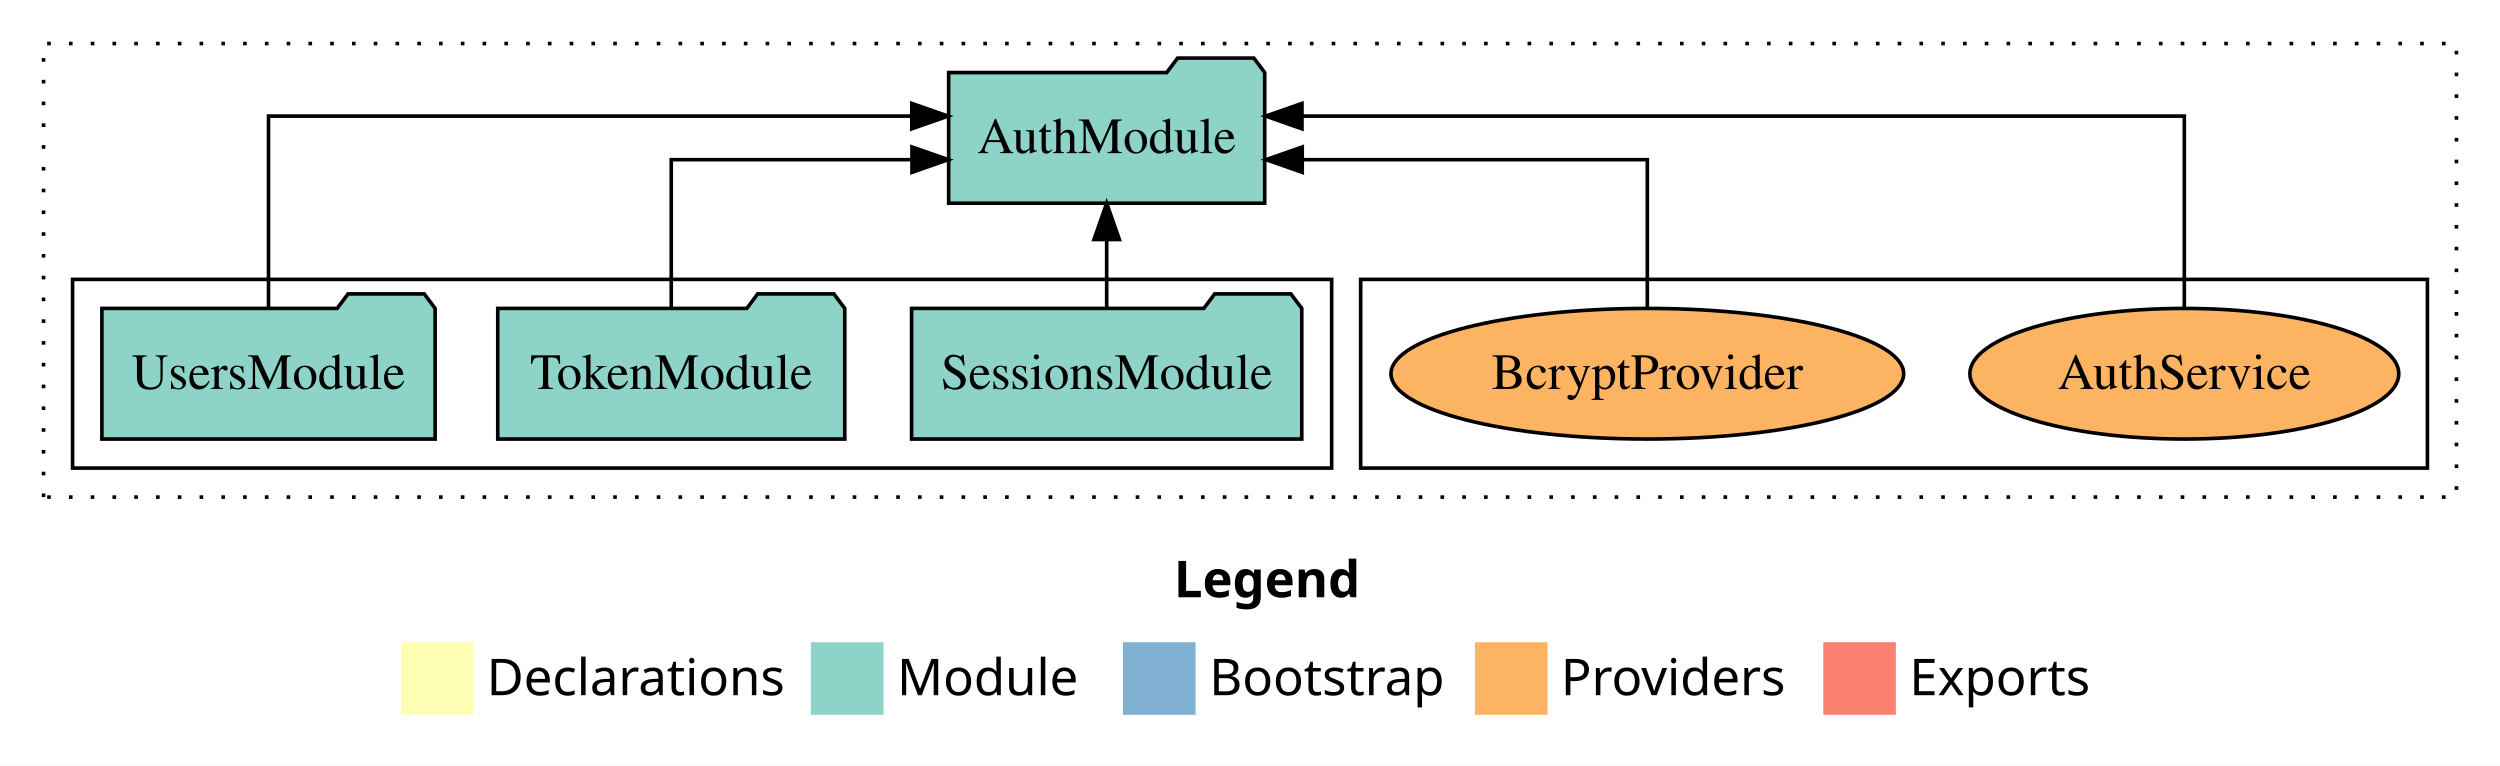
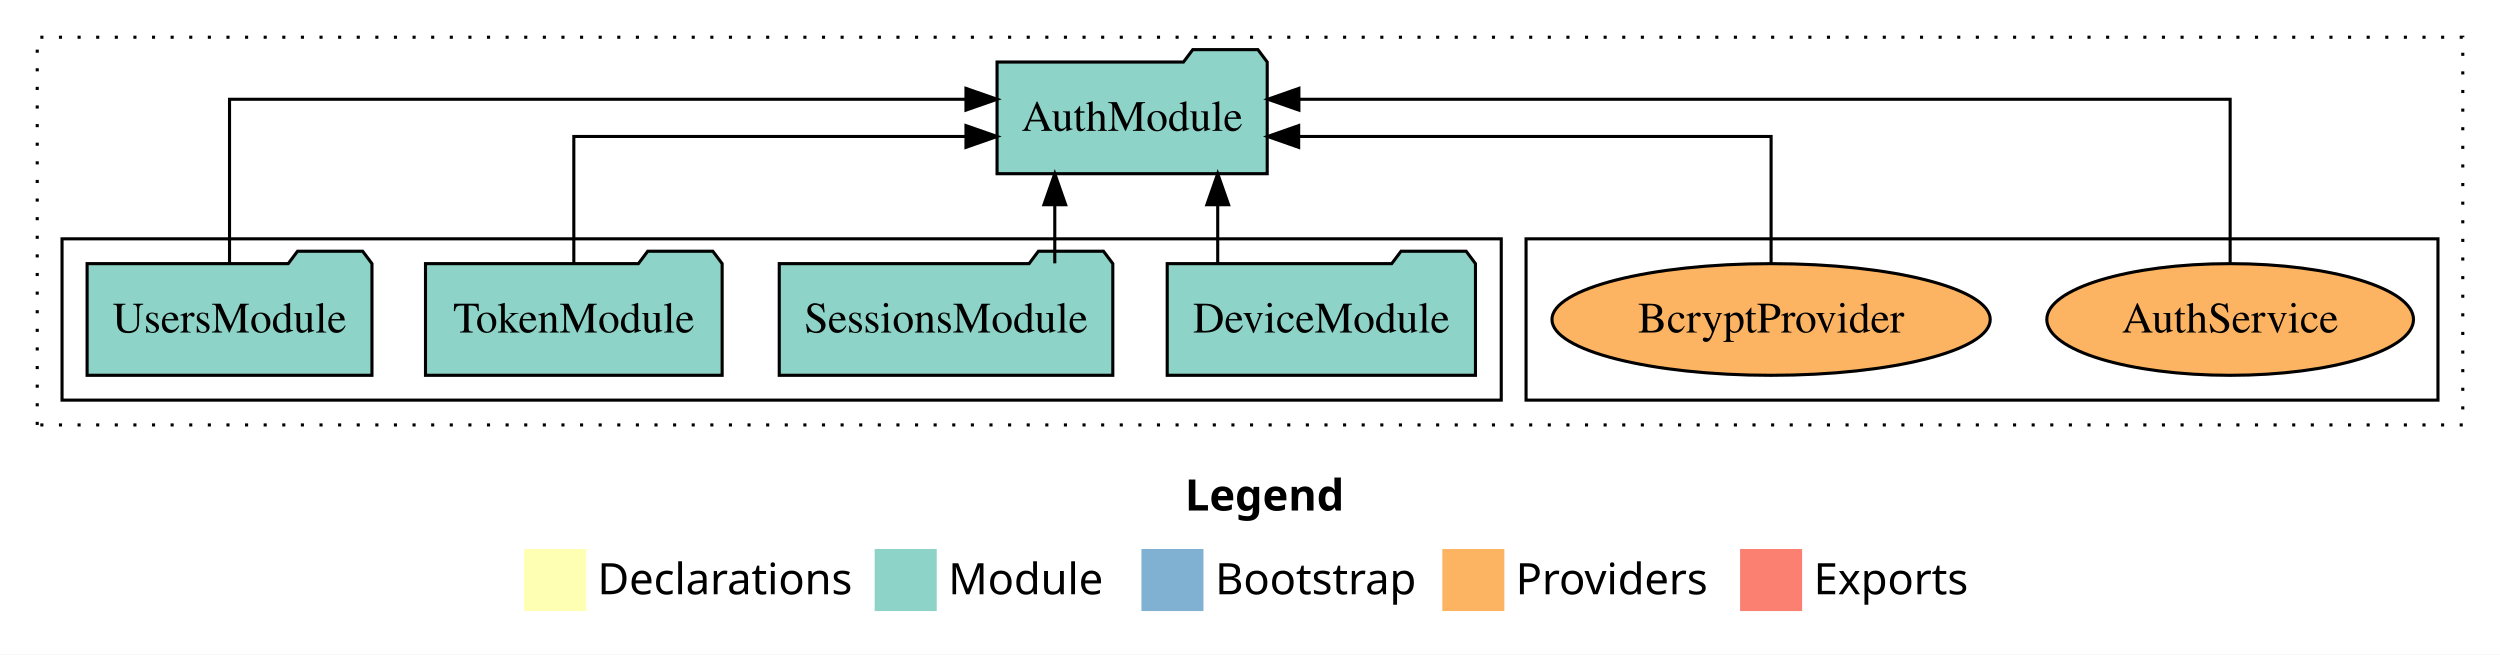
- <svg xmlns="http://www.w3.org/2000/svg" width="689pt" height="211pt" viewBox="0.00 0.00 689.00 211.00">
+ <svg xmlns="http://www.w3.org/2000/svg" width="806pt" height="211pt" viewBox="0.00 0.00 806.00 211.00">
  <g id="graph0" class="graph" transform="scale(1 1) rotate(0) translate(4 207)">
-     <polygon fill="white" stroke="transparent" points="-4,4 -4,-207 685,-207 685,4 -4,4" />
-     <text text-anchor="start" x="319.51" y="-42.4" font-family="Times-12" font-weight="bold" font-size="14.00">Legend</text>
-     <polygon fill="#ffffb3" stroke="transparent" points="106.5,-10 106.5,-30 126.5,-30 126.5,-10 106.5,-10" />
-     <text text-anchor="start" x="130.13" y="-15.4" font-family="Times-12" font-size="14.00">  Declarations</text>
-     <polygon fill="#8dd3c7" stroke="transparent" points="219.5,-10 219.5,-30 239.5,-30 239.5,-10 219.5,-10" />
-     <text text-anchor="start" x="243.23" y="-15.4" font-family="Times-12" font-size="14.00">  Module</text>
-     <polygon fill="#80b1d3" stroke="transparent" points="305.5,-10 305.5,-30 325.5,-30 325.5,-10 305.5,-10" />
-     <text text-anchor="start" x="329.28" y="-15.4" font-family="Times-12" font-size="14.00">  Bootstrap</text>
-     <polygon fill="#fdb462" stroke="transparent" points="402.5,-10 402.5,-30 422.5,-30 422.5,-10 402.5,-10" />
-     <text text-anchor="start" x="426.17" y="-15.4" font-family="Times-12" font-size="14.00">  Providers</text>
-     <polygon fill="#fb8072" stroke="transparent" points="498.5,-10 498.5,-30 518.5,-30 518.5,-10 498.5,-10" />
-     <text text-anchor="start" x="522.23" y="-15.4" font-family="Times-12" font-size="14.00">  Exports</text>
+     <polygon fill="white" stroke="transparent" points="-4,4 -4,-207 802,-207 802,4 -4,4" />
+     <text text-anchor="start" x="378.01" y="-42.4" font-family="Times-12" font-weight="bold" font-size="14.00">Legend</text>
+     <polygon fill="#ffffb3" stroke="transparent" points="165,-10 165,-30 185,-30 185,-10 165,-10" />
+     <text text-anchor="start" x="188.63" y="-15.4" font-family="Times-12" font-size="14.00">  Declarations</text>
+     <polygon fill="#8dd3c7" stroke="transparent" points="278,-10 278,-30 298,-30 298,-10 278,-10" />
+     <text text-anchor="start" x="301.73" y="-15.4" font-family="Times-12" font-size="14.00">  Module</text>
+     <polygon fill="#80b1d3" stroke="transparent" points="364,-10 364,-30 384,-30 384,-10 364,-10" />
+     <text text-anchor="start" x="387.78" y="-15.4" font-family="Times-12" font-size="14.00">  Bootstrap</text>
+     <polygon fill="#fdb462" stroke="transparent" points="461,-10 461,-30 481,-30 481,-10 461,-10" />
+     <text text-anchor="start" x="484.67" y="-15.4" font-family="Times-12" font-size="14.00">  Providers</text>
+     <polygon fill="#fb8072" stroke="transparent" points="557,-10 557,-30 577,-30 577,-10 557,-10" />
+     <text text-anchor="start" x="580.73" y="-15.4" font-family="Times-12" font-size="14.00">  Exports</text>
    <g id="clust1" class="cluster">
-       <polygon fill="none" stroke="black" stroke-dasharray="1,5" points="8,-70 8,-195 673,-195 673,-70 8,-70" />
+       <polygon fill="none" stroke="black" stroke-dasharray="1,5" points="8,-70 8,-195 790,-195 790,-70 8,-70" />
    </g>
    <g id="clust6" class="cluster">
-       <polygon fill="none" stroke="black" points="371,-78 371,-130 665,-130 665,-78 371,-78" />
+       <polygon fill="none" stroke="black" points="488,-78 488,-130 782,-130 782,-78 488,-78" />
    </g>
    <g id="clust3" class="cluster">
-       <polygon fill="none" stroke="black" points="16,-78 16,-130 363,-130 363,-78 16,-78" />
+       <polygon fill="none" stroke="black" points="16,-78 16,-130 480,-130 480,-78 16,-78" />
    </g>
    <g id="node1" class="node">
+       <polygon fill="#8dd3c7" stroke="black" points="471.69,-122 468.69,-126 447.69,-126 444.69,-122 372.31,-122 372.31,-86 471.69,-86 471.69,-122" />
+       <text text-anchor="middle" x="422" y="-99.8" font-family="Times,serif" font-size="14.00">DeviceModule</text>
+     </g>
+     <g id="node5" class="node">
+       <polygon fill="#8dd3c7" stroke="black" points="404.55,-187 401.55,-191 380.55,-191 377.55,-187 317.45,-187 317.45,-151 404.55,-151 404.55,-187" />
+       <text text-anchor="middle" x="361" y="-164.8" font-family="Times,serif" font-size="14.00">AuthModule</text>
+     </g>
+     <g id="edge1" class="edge">
+       <path fill="none" stroke="black" d="M388.59,-122.11C388.59,-122.11 388.59,-140.99 388.59,-140.99" />
+       <polygon fill="black" stroke="black" points="385.09,-140.99 388.59,-150.99 392.09,-140.99 385.09,-140.99" />
+     </g>
+     <g id="node2" class="node">
      <polygon fill="#8dd3c7" stroke="black" points="354.77,-122 351.77,-126 330.77,-126 327.77,-122 247.23,-122 247.23,-86 354.77,-86 354.77,-122" />
      <text text-anchor="middle" x="301" y="-99.8" font-family="Times,serif" font-size="14.00">SessionsModule</text>
    </g>
-     <g id="node4" class="node">
-       <polygon fill="#8dd3c7" stroke="black" points="344.55,-187 341.55,-191 320.55,-191 317.55,-187 257.45,-187 257.45,-151 344.55,-151 344.55,-187" />
-       <text text-anchor="middle" x="301" y="-164.8" font-family="Times,serif" font-size="14.00">AuthModule</text>
+     <g id="edge2" class="edge">
+       <path fill="none" stroke="black" d="M336.06,-122.11C336.06,-122.11 336.06,-140.99 336.06,-140.99" />
+       <polygon fill="black" stroke="black" points="332.56,-140.99 336.06,-150.99 339.56,-140.99 332.56,-140.99" />
    </g>
-     <g id="edge1" class="edge">
-       <path fill="none" stroke="black" d="M301,-122.11C301,-122.11 301,-140.99 301,-140.99" />
-       <polygon fill="black" stroke="black" points="297.5,-140.99 301,-150.99 304.5,-140.99 297.5,-140.99" />
-     </g>
-     <g id="node2" class="node">
+     <g id="node3" class="node">
      <polygon fill="#8dd3c7" stroke="black" points="228.82,-122 225.82,-126 204.82,-126 201.82,-122 133.18,-122 133.18,-86 228.82,-86 228.82,-122" />
      <text text-anchor="middle" x="181" y="-99.8" font-family="Times,serif" font-size="14.00">TokenModule</text>
    </g>
-     <g id="edge2" class="edge">
-       <path fill="none" stroke="black" d="M181,-122.02C181,-139.37 181,-163 181,-163 181,-163 247.34,-163 247.34,-163" />
-       <polygon fill="black" stroke="black" points="247.34,-166.5 257.34,-163 247.34,-159.5 247.34,-166.5" />
+     <g id="edge3" class="edge">
+       <path fill="none" stroke="black" d="M181,-122.02C181,-139.37 181,-163 181,-163 181,-163 307.43,-163 307.43,-163" />
+       <polygon fill="black" stroke="black" points="307.43,-166.5 317.43,-163 307.43,-159.5 307.43,-166.5" />
    </g>
-     <g id="node3" class="node">
+     <g id="node4" class="node">
      <polygon fill="#8dd3c7" stroke="black" points="115.92,-122 112.92,-126 91.92,-126 88.92,-122 24.08,-122 24.08,-86 115.92,-86 115.92,-122" />
      <text text-anchor="middle" x="70" y="-99.8" font-family="Times,serif" font-size="14.00">UsersModule</text>
    </g>
-     <g id="edge3" class="edge">
-       <path fill="none" stroke="black" d="M70,-122.28C70,-143.32 70,-175 70,-175 70,-175 247.28,-175 247.28,-175" />
-       <polygon fill="black" stroke="black" points="247.28,-178.5 257.28,-175 247.28,-171.5 247.28,-178.5" />
-     </g>
-     <g id="node5" class="node">
-       <ellipse fill="#fdb462" stroke="black" cx="598" cy="-104" rx="59.11" ry="18" />
-       <text text-anchor="middle" x="598" y="-99.8" font-family="Times,serif" font-size="14.00">AuthService</text>
-     </g>
    <g id="edge4" class="edge">
-       <path fill="none" stroke="black" d="M598,-122.28C598,-143.32 598,-175 598,-175 598,-175 354.82,-175 354.82,-175" />
-       <polygon fill="black" stroke="black" points="354.82,-171.5 344.82,-175 354.82,-178.5 354.82,-171.5" />
+       <path fill="none" stroke="black" d="M70,-122.28C70,-143.32 70,-175 70,-175 70,-175 307.43,-175 307.43,-175" />
+       <polygon fill="black" stroke="black" points="307.43,-178.5 317.43,-175 307.43,-171.5 307.43,-178.5" />
    </g>
    <g id="node6" class="node">
-       <ellipse fill="#fdb462" stroke="black" cx="450" cy="-104" rx="70.65" ry="18" />
-       <text text-anchor="middle" x="450" y="-99.8" font-family="Times,serif" font-size="14.00">BcryptProvider</text>
+       <ellipse fill="#fdb462" stroke="black" cx="715" cy="-104" rx="59.11" ry="18" />
+       <text text-anchor="middle" x="715" y="-99.8" font-family="Times,serif" font-size="14.00">AuthService</text>
    </g>
    <g id="edge5" class="edge">
-       <path fill="none" stroke="black" d="M450,-122.02C450,-139.37 450,-163 450,-163 450,-163 354.9,-163 354.9,-163" />
-       <polygon fill="black" stroke="black" points="354.9,-159.5 344.9,-163 354.9,-166.5 354.9,-159.5" />
+       <path fill="none" stroke="black" d="M715,-122.28C715,-143.32 715,-175 715,-175 715,-175 414.76,-175 414.76,-175" />
+       <polygon fill="black" stroke="black" points="414.76,-171.5 404.76,-175 414.76,-178.5 414.76,-171.5" />
+     </g>
+     <g id="node7" class="node">
+       <ellipse fill="#fdb462" stroke="black" cx="567" cy="-104" rx="70.65" ry="18" />
+       <text text-anchor="middle" x="567" y="-99.8" font-family="Times,serif" font-size="14.00">BcryptProvider</text>
+     </g>
+     <g id="edge6" class="edge">
+       <path fill="none" stroke="black" d="M567,-122.02C567,-139.37 567,-163 567,-163 567,-163 414.69,-163 414.69,-163" />
+       <polygon fill="black" stroke="black" points="414.69,-159.5 404.69,-163 414.69,-166.5 414.69,-159.5" />
    </g>
  </g>
</svg>
